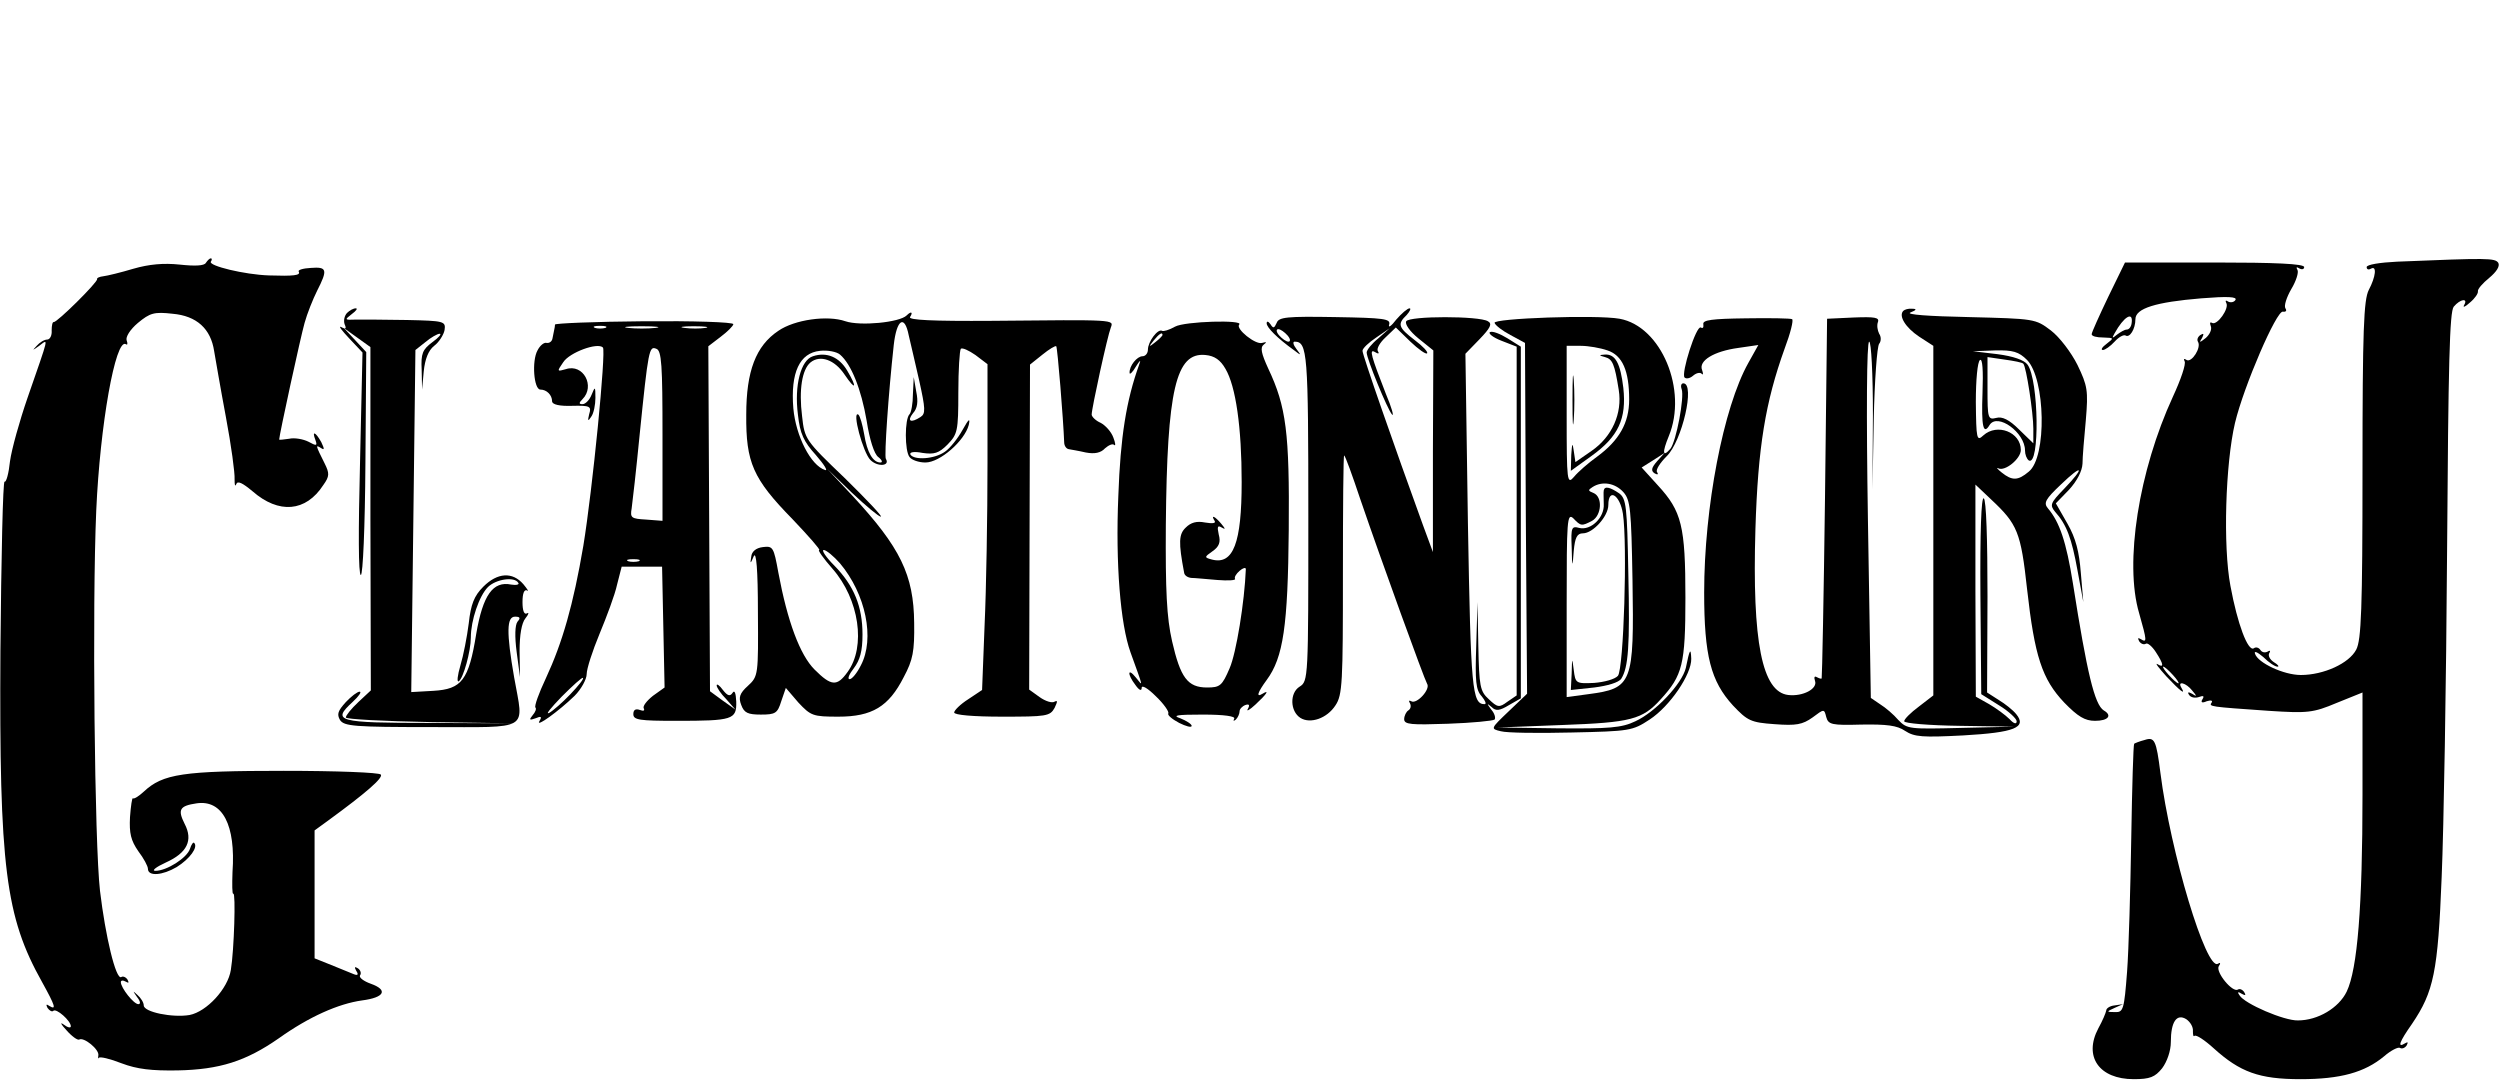
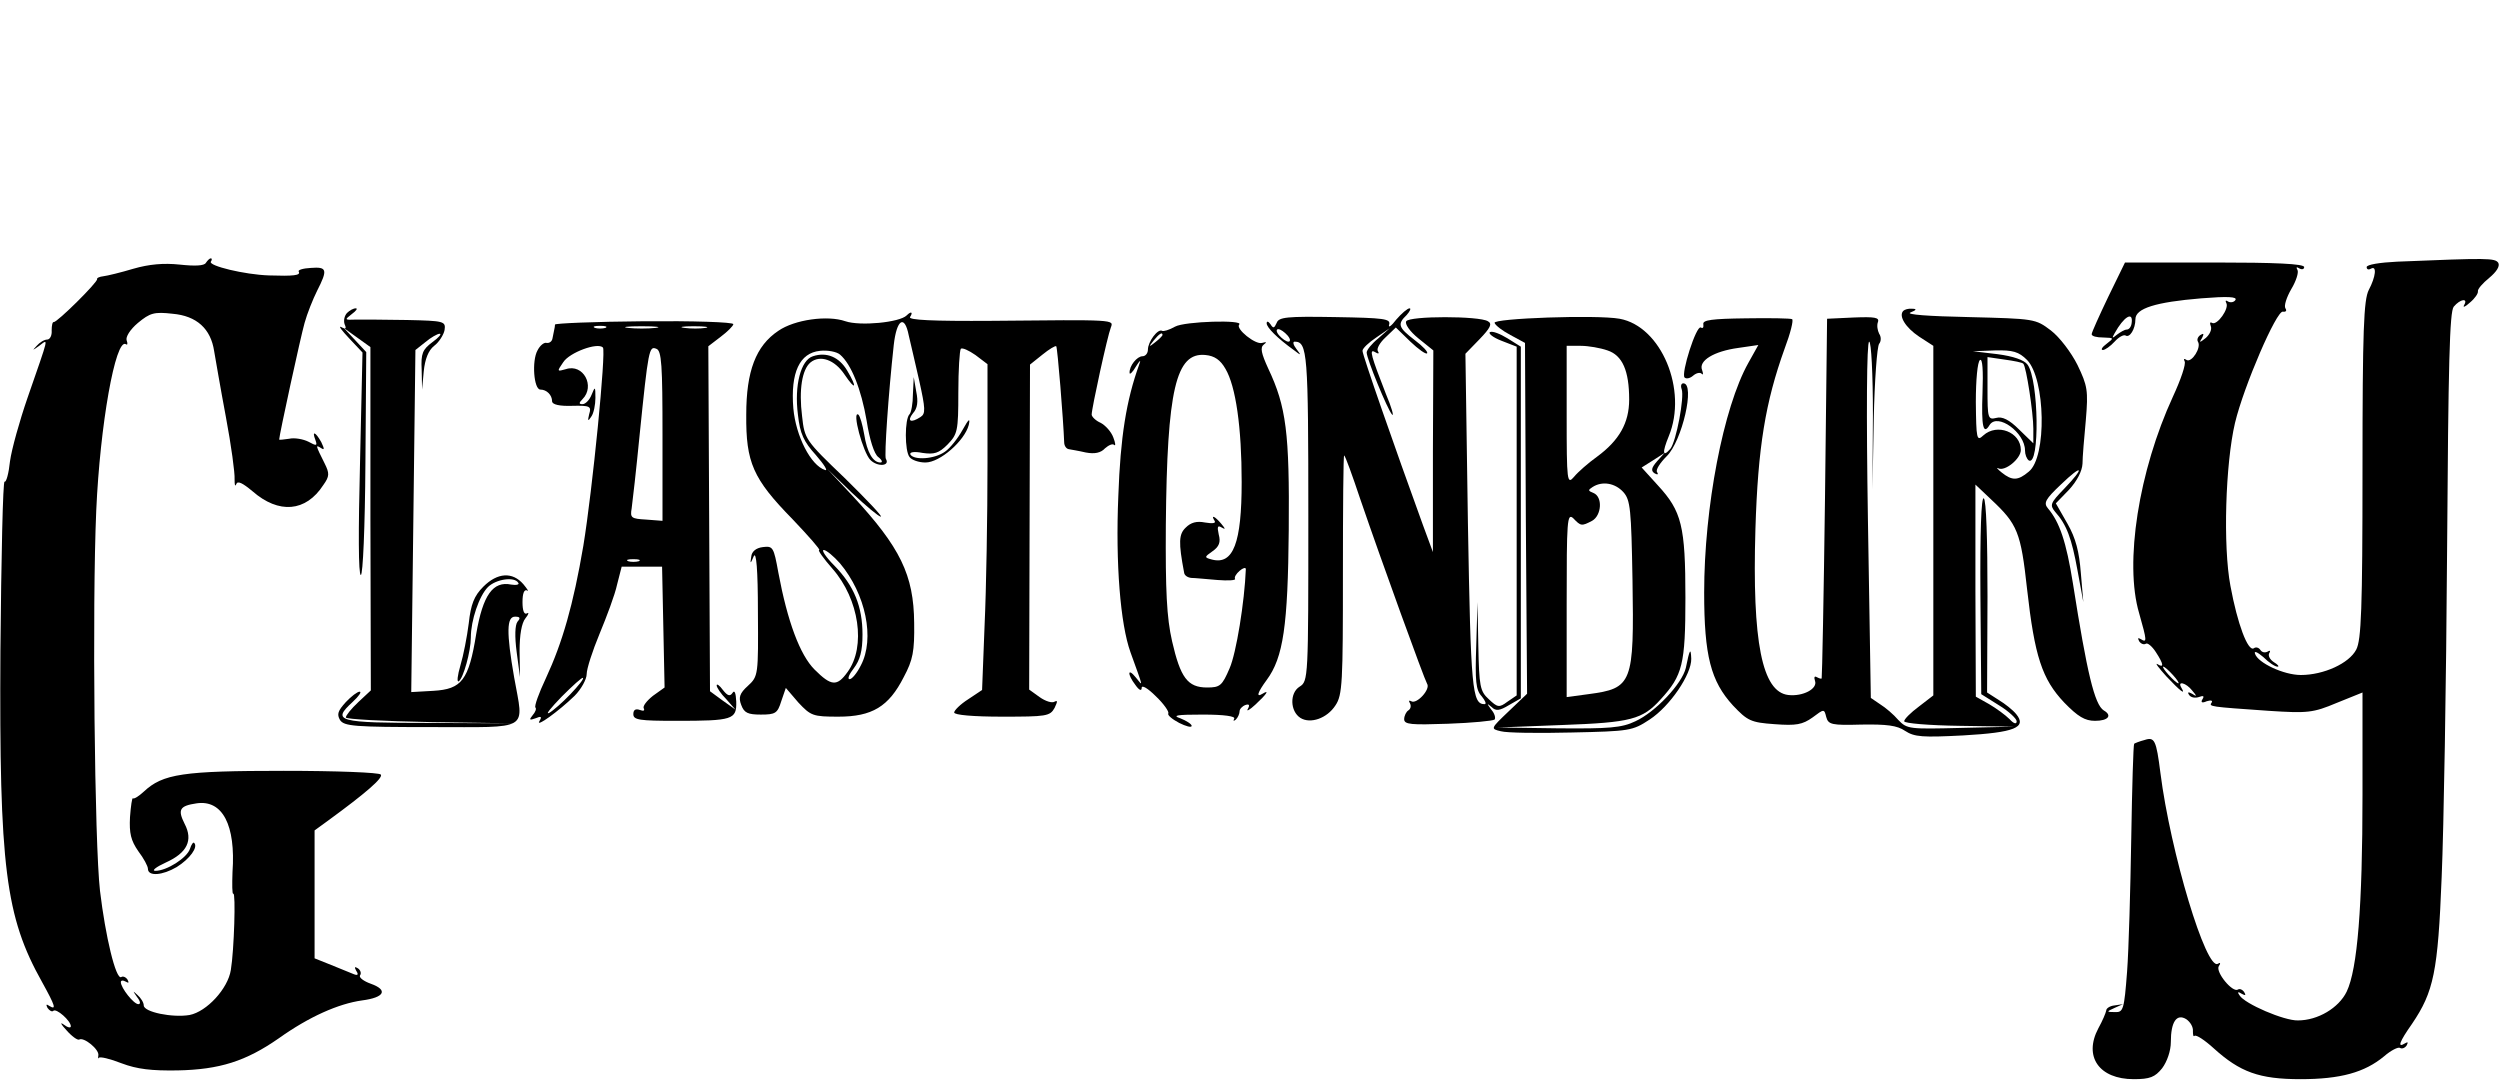
<svg xmlns="http://www.w3.org/2000/svg" version="1.0" width="600pt" height="259pt" viewBox="0 0 600 259" preserveAspectRatio="xMidYMid meet">
  <g transform="translate(0,259) scale(0.1,-0.1)" fill="#000000" stroke="none">
    <path d="M494 1959 c-4 -7 -26 -8 -63 -4 -38 4 -73 1 -111 -10 -30 -9 -63 -17 -72 -18 -9 -1 -16 -4 -15 -7 2 -7 -96 -104 -104 -103 -3 1 -5 -8 -5 -20 1 -12 -4 -22 -11 -22 -7 0 -18 -7 -25 -15 -11 -12 -11 -12 6 0 23 17 25 28 -28 -125 -19 -55 -38 -123 -42 -152 -3 -29 -9 -51 -13 -49 -4 3 -8 -181 -10 -407 -3 -518 12 -637 100 -794 32 -58 35 -68 17 -57 -7 5 -8 3 -4 -5 5 -7 11 -10 14 -7 7 7 42 -24 42 -37 0 -5 -8 -3 -17 4 -10 7 -7 1 6 -13 13 -15 27 -25 31 -23 11 7 49 -24 46 -38 -1 -6 -1 -9 1 -6 2 4 27 -2 55 -13 37 -14 72 -18 134 -17 101 2 164 22 243 77 73 52 143 83 200 91 54 7 63 25 21 40 -17 6 -29 15 -26 20 4 5 1 13 -5 17 -8 5 -9 3 -4 -6 6 -9 4 -12 -6 -8 -8 3 -32 13 -54 22 l-40 16 0 154 0 153 33 24 c89 65 132 102 126 110 -3 5 -107 9 -233 9 -242 0 -290 -7 -336 -50 -12 -11 -23 -18 -26 -16 -2 2 -5 -18 -7 -45 -2 -39 2 -56 20 -82 13 -17 23 -36 23 -42 0 -19 35 -16 69 4 32 20 52 48 42 58 -2 3 -7 -4 -10 -14 -7 -22 -56 -53 -83 -53 -10 0 1 9 25 20 51 23 66 53 45 93 -17 34 -12 43 29 49 62 9 94 -52 86 -165 -1 -30 -1 -54 2 -52 6 4 2 -135 -6 -183 -7 -45 -58 -100 -99 -108 -41 -7 -110 7 -110 23 0 7 -7 18 -15 25 -12 11 -12 11 -1 -5 8 -10 9 -17 3 -17 -11 0 -42 39 -42 53 0 4 5 5 12 1 7 -4 8 -3 4 5 -4 6 -11 9 -15 6 -13 -7 -38 98 -51 207 -13 113 -19 682 -9 913 9 204 46 414 71 399 4 -3 5 1 2 9 -3 8 8 26 27 42 29 24 39 27 83 22 58 -5 92 -36 100 -90 3 -17 15 -88 28 -157 13 -69 22 -136 21 -150 0 -14 1 -19 4 -12 3 9 15 3 39 -17 63 -55 128 -50 170 15 15 21 15 28 3 52 -22 44 -22 45 -9 37 9 -6 9 -3 1 14 -14 25 -23 28 -14 5 5 -14 3 -15 -17 -4 -12 6 -33 10 -46 7 -13 -2 -24 -3 -24 -2 0 10 52 249 61 280 6 22 20 57 30 77 26 51 24 58 -15 55 -19 -1 -32 -5 -29 -9 5 -9 -12 -11 -72 -9 -58 2 -145 23 -139 33 3 4 3 8 0 8 -3 0 -8 -5 -12 -11z" />
    <path d="M5753 1962 c-41 -2 -73 -7 -73 -13 0 -6 5 -7 10 -4 15 9 12 -19 -5 -51 -12 -24 -15 -94 -15 -432 0 -334 -3 -408 -15 -431 -17 -33 -78 -61 -133 -61 -41 0 -103 29 -110 51 -3 8 6 4 20 -8 13 -13 28 -23 34 -23 5 0 1 5 -9 11 -9 6 -14 15 -11 21 4 6 2 8 -4 4 -6 -3 -13 -2 -17 4 -4 6 -11 8 -16 4 -14 -8 -39 58 -56 150 -18 95 -12 293 11 391 21 88 100 271 115 267 7 -1 10 2 6 8 -4 6 3 27 14 46 12 20 18 40 15 46 -4 7 -2 8 4 4 7 -4 12 -2 12 3 0 8 -70 11 -215 11 l-215 0 -40 -82 c-22 -46 -40 -86 -40 -90 0 -5 12 -8 28 -8 26 -1 26 -1 8 -15 -11 -8 -15 -15 -9 -15 5 0 18 9 28 20 10 11 21 17 26 15 10 -7 24 15 24 39 0 26 49 41 158 50 63 5 87 4 82 -4 -3 -5 -11 -7 -17 -4 -6 4 -8 3 -5 -3 8 -13 -22 -55 -34 -48 -5 3 -6 0 -3 -8 3 -8 -3 -20 -12 -28 -15 -12 -17 -12 -9 0 5 10 4 12 -4 7 -6 -4 -9 -11 -6 -16 9 -14 -15 -51 -27 -44 -6 4 -8 3 -5 -3 4 -6 -9 -44 -28 -85 -82 -178 -117 -399 -81 -520 19 -67 19 -71 4 -62 -7 4 -8 3 -4 -5 4 -6 11 -9 16 -6 4 3 15 -6 24 -20 19 -29 20 -39 4 -29 -7 4 3 -9 21 -29 34 -36 48 -47 36 -27 -10 17 12 11 26 -7 12 -14 12 -16 0 -8 -9 5 -12 4 -7 -3 4 -6 14 -8 23 -5 11 4 14 3 9 -5 -5 -8 -1 -10 10 -5 10 3 15 2 12 -3 -7 -10 -6 -10 137 -20 93 -6 106 -5 163 19 l62 25 0 -245 c0 -268 -12 -419 -38 -473 -19 -39 -69 -69 -117 -69 -33 -1 -128 40 -140 60 -6 8 -4 10 5 4 9 -5 11 -4 6 4 -4 6 -11 9 -15 6 -13 -8 -54 42 -46 56 5 7 4 10 -2 6 -28 -18 -114 268 -138 458 -10 79 -14 87 -38 79 -12 -3 -24 -8 -25 -9 -2 -2 -5 -104 -7 -227 -2 -123 -6 -267 -10 -320 -7 -91 -9 -98 -29 -97 -21 0 -21 1 -1 10 l20 9 -20 -3 c-11 -1 -20 -7 -20 -12 -1 -6 -9 -25 -19 -43 -36 -68 2 -122 85 -122 39 0 51 5 68 26 12 16 21 42 21 63 0 49 14 69 37 55 10 -7 17 -19 16 -29 0 -9 1 -14 4 -11 4 3 24 -10 46 -30 63 -57 109 -74 208 -74 96 0 154 16 201 55 16 14 34 23 38 20 5 -3 12 0 16 6 4 8 3 9 -4 5 -19 -12 -14 3 17 47 52 77 62 124 71 352 5 116 11 467 13 782 3 451 6 575 16 587 16 19 35 21 25 4 -4 -7 2 -5 14 6 12 10 20 22 19 27 -1 5 11 19 27 32 18 15 26 28 22 36 -8 12 -25 12 -243 3z m-637 -147 c-1 -9 -6 -16 -12 -16 -5 0 -15 -6 -23 -12 -12 -10 -13 -9 -6 3 22 40 45 54 41 25z m99 -845 c10 -11 16 -20 13 -20 -3 0 -13 9 -23 20 -10 11 -16 20 -13 20 3 0 13 -9 23 -20z" />
    <path d="M833 1839 c-6 -6 -9 -18 -6 -27 5 -11 3 -13 -8 -7 -8 4 1 -8 19 -27 l32 -34 -6 -267 c-4 -159 -4 -267 2 -267 5 0 10 114 11 268 l2 267 -27 29 -27 29 32 -23 32 -23 0 -412 1 -412 -30 -28 c-17 -16 -30 -32 -30 -37 0 -4 91 -9 203 -11 l202 -3 -204 1 c-222 0 -235 4 -185 50 15 14 23 25 17 25 -5 0 -20 -11 -33 -25 -19 -21 -22 -29 -14 -43 10 -15 34 -17 219 -17 241 0 222 -11 199 119 -19 109 -18 146 2 146 12 0 14 -3 6 -12 -6 -8 -7 -35 -2 -73 l8 -60 -1 62 c0 40 5 68 14 79 8 10 9 15 4 12 -7 -4 -11 6 -11 27 0 21 4 31 11 28 5 -4 1 3 -9 15 -26 30 -62 28 -96 -6 -22 -22 -30 -42 -35 -88 -4 -32 -13 -78 -20 -101 -7 -24 -9 -41 -4 -38 11 7 29 72 29 105 0 41 20 100 41 121 19 19 64 26 73 10 3 -4 -5 -6 -17 -4 -44 9 -68 -25 -84 -118 -18 -112 -35 -133 -103 -137 l-53 -3 5 410 5 411 24 19 c13 11 29 20 34 20 6 0 -2 -9 -17 -20 -24 -18 -28 -27 -26 -67 l1 -47 4 44 c3 29 11 50 25 61 12 9 23 27 25 38 3 21 -1 22 -90 24 -50 1 -105 1 -122 1 -28 -1 -29 -1 -11 13 11 8 15 14 10 14 -6 0 -15 -5 -21 -11z" />
    <path d="M3351 1823 c-12 -16 -20 -21 -17 -12 4 14 -12 16 -130 18 -116 2 -135 0 -140 -14 -6 -13 -8 -14 -15 -3 -5 7 -9 8 -9 2 0 -10 26 -36 65 -64 18 -14 19 -14 6 3 -7 9 -9 17 -4 17 31 0 33 -26 33 -420 0 -388 0 -395 -21 -408 -24 -15 -23 -59 2 -75 24 -15 64 -1 84 30 17 25 18 55 18 316 0 158 1 286 3 284 3 -2 20 -49 38 -103 52 -152 154 -433 161 -445 9 -13 -25 -50 -38 -42 -5 3 -7 1 -3 -5 3 -6 2 -13 -4 -17 -5 -3 -10 -13 -10 -21 0 -13 17 -14 105 -11 58 2 108 7 112 10 3 4 0 15 -8 24 -11 15 -11 16 1 6 10 -10 19 -9 42 5 l28 16 0 422 0 422 -32 20 c-18 11 -36 18 -42 15 -5 -3 7 -13 28 -21 l36 -14 0 -419 0 -418 -22 -15 c-20 -15 -24 -14 -45 6 -21 19 -23 31 -25 127 l-2 106 -3 -104 c-3 -86 -1 -107 13 -122 9 -11 12 -19 7 -19 -30 0 -33 35 -40 434 l-6 407 34 35 c26 27 31 37 20 43 -21 13 -188 13 -196 0 -4 -6 8 -24 29 -41 l36 -29 -1 -242 0 -242 -24 65 c-69 190 -145 408 -145 418 0 6 15 20 33 32 l32 22 -27 -24 c-16 -13 -28 -28 -28 -34 0 -15 50 -137 61 -149 5 -5 -1 17 -15 50 -35 90 -41 109 -26 100 8 -5 11 -4 7 2 -4 6 5 21 18 33 l25 24 35 -34 c19 -18 37 -31 40 -28 3 3 -10 17 -30 32 -39 30 -42 38 -19 60 8 9 11 16 7 16 -5 0 -19 -12 -32 -27z m-261 -38 c7 -8 8 -15 2 -15 -5 0 -15 7 -22 15 -7 8 -8 15 -2 15 5 0 15 -7 22 -15z" />
    <path d="M4568 1844 c-12 -12 5 -40 38 -62 l34 -22 0 -420 0 -419 -35 -27 c-19 -14 -35 -30 -35 -35 0 -5 60 -10 133 -11 l132 -2 -129 -3 c-123 -3 -129 -3 -150 19 -11 13 -31 30 -44 38 l-22 15 -7 428 c-4 255 -3 427 3 427 5 0 9 -77 9 -177 l-1 -178 3 169 c2 93 8 175 13 181 5 6 5 17 0 24 -4 8 -6 20 -3 28 4 11 -7 13 -58 11 l-64 -3 -5 -430 c-3 -236 -7 -431 -8 -433 -1 -2 -6 0 -12 3 -5 3 -7 0 -4 -9 7 -19 -29 -38 -64 -34 -63 7 -87 127 -79 398 6 197 24 305 70 433 14 37 22 69 18 71 -3 2 -53 3 -111 2 -81 -1 -104 -4 -102 -14 1 -8 -1 -11 -6 -8 -11 6 -48 -111 -39 -120 4 -4 13 -2 20 4 8 7 17 9 21 5 4 -4 4 0 1 9 -9 22 28 45 87 53 l48 7 -24 -43 c-60 -107 -106 -347 -106 -551 0 -152 16 -213 69 -271 35 -37 43 -41 100 -45 52 -4 67 -1 91 16 28 21 28 21 33 1 5 -18 13 -20 84 -18 61 1 86 -2 105 -15 23 -15 42 -16 140 -11 123 7 153 19 127 51 -8 10 -27 25 -42 34 l-28 18 1 230 c0 138 -3 233 -9 236 -6 4 -9 -81 -8 -232 l2 -238 43 -27 c23 -14 42 -32 42 -38 0 -8 -7 -6 -17 5 -10 10 -32 26 -49 36 l-32 18 -1 255 0 254 38 -36 c63 -59 71 -78 86 -215 18 -161 36 -216 89 -272 33 -34 50 -44 74 -44 32 0 42 13 21 25 -22 14 -40 89 -74 305 -16 100 -32 147 -60 180 -11 13 -6 22 31 57 53 51 59 43 8 -10 -33 -34 -35 -39 -22 -55 28 -31 40 -64 54 -141 l14 -76 -6 70 c-4 51 -12 83 -32 118 l-28 49 32 33 c19 21 31 44 32 62 0 15 4 63 8 105 6 71 4 82 -20 132 -15 30 -43 67 -64 83 -37 28 -39 28 -197 32 -96 2 -152 6 -140 11 15 6 16 9 4 9 -9 1 -18 -2 -21 -5z m297 -118 c44 -45 48 -233 4 -268 -26 -22 -40 -22 -65 -2 -10 8 -14 13 -8 10 16 -8 54 23 54 44 0 43 -57 65 -90 35 -16 -15 -17 -9 -18 80 0 53 4 97 10 101 6 4 8 -24 6 -80 -3 -80 2 -101 17 -76 19 30 85 -18 85 -61 0 -10 4 -20 9 -24 27 -16 24 194 -3 230 -8 11 -34 20 -72 25 l-59 7 53 2 c43 1 57 -3 77 -23z m-9 -9 c7 -7 24 -118 24 -156 l0 -35 -34 33 c-24 24 -41 32 -55 28 -20 -5 -21 -1 -21 70 l0 76 41 -6 c22 -3 43 -7 45 -10z" />
    <path d="M2176 1833 c-17 -17 -112 -26 -147 -14 -43 15 -122 4 -161 -23 -54 -36 -77 -97 -77 -201 -1 -115 16 -154 111 -251 39 -41 68 -74 64 -74 -4 0 10 -20 32 -45 64 -73 81 -187 36 -248 -25 -35 -39 -34 -79 6 -35 35 -65 115 -87 233 -11 61 -13 64 -37 61 -17 -2 -27 -11 -28 -23 -3 -18 -2 -18 6 1 6 13 10 -32 10 -134 1 -151 1 -154 -24 -177 -20 -18 -23 -28 -16 -46 7 -19 16 -23 47 -23 35 0 40 3 49 32 l11 32 30 -35 c30 -32 35 -34 96 -34 81 0 121 24 157 95 22 41 26 62 25 130 -1 115 -33 181 -148 305 l-61 65 60 -58 c33 -31 64 -57 69 -57 5 0 -35 42 -87 93 -94 90 -96 93 -102 148 -8 64 0 112 20 129 23 19 58 7 82 -29 27 -40 31 -32 6 10 -19 32 -49 45 -82 34 -29 -9 -45 -70 -36 -140 5 -46 14 -65 43 -97 20 -23 30 -39 22 -36 -34 11 -70 81 -76 148 -7 86 15 133 64 138 18 2 40 -2 48 -9 27 -23 51 -83 64 -159 7 -45 18 -80 28 -87 9 -7 11 -13 5 -13 -18 0 -32 24 -39 68 -4 23 -10 44 -14 47 -16 10 11 -91 29 -109 17 -17 48 -15 37 3 -4 7 6 154 19 273 7 62 26 74 36 23 4 -16 15 -65 25 -108 15 -68 16 -80 3 -88 -23 -15 -33 -10 -18 9 11 12 13 28 8 52 l-6 35 -2 -41 c0 -22 -4 -44 -8 -48 -12 -11 -12 -89 0 -103 5 -7 22 -13 38 -13 35 0 94 52 104 90 4 18 0 15 -15 -12 -11 -20 -30 -44 -42 -52 -25 -18 -74 -21 -83 -7 -3 6 9 8 29 4 28 -4 39 -1 60 20 24 25 26 32 26 125 0 54 3 101 6 105 4 3 19 -4 35 -15 l29 -22 0 -235 c0 -130 -3 -306 -7 -392 l-6 -155 -33 -22 c-19 -12 -34 -27 -34 -32 0 -6 46 -10 115 -10 106 0 115 1 126 21 7 15 8 19 0 15 -6 -4 -22 1 -36 11 l-25 18 1 390 1 390 30 24 c16 13 31 22 33 20 3 -3 17 -176 19 -230 0 -9 5 -16 11 -17 5 -1 24 -4 41 -8 21 -4 36 -1 46 10 9 8 19 12 22 8 4 -3 3 5 -2 18 -5 14 -19 29 -30 35 -12 5 -22 15 -22 20 0 15 38 189 46 209 7 19 13 19 -285 16 -144 -1 -201 2 -197 9 8 12 3 15 -8 4z m-160 -595 c62 -74 84 -181 50 -245 -9 -18 -21 -33 -27 -33 -6 0 -1 12 10 26 15 20 21 41 21 81 0 67 -20 117 -68 166 -20 20 -31 37 -25 37 6 0 24 -15 39 -32z" />
    <path d="M3587 1815 c2 -6 19 -19 38 -29 l35 -19 2 -421 3 -421 -44 -42 c-44 -42 -44 -42 -19 -48 14 -4 90 -5 170 -3 139 3 146 4 187 31 49 32 101 109 100 146 -1 28 -4 23 -13 -22 -9 -38 -73 -106 -121 -128 -33 -16 -64 -18 -185 -17 l-145 2 155 6 c164 6 192 13 236 62 52 57 59 83 59 243 0 173 -9 208 -66 270 l-39 43 27 17 28 18 -18 -20 c-14 -16 -15 -23 -6 -29 7 -4 10 -3 6 3 -4 5 7 22 23 38 37 36 69 175 40 175 -5 0 -7 -6 -4 -14 7 -19 -13 -125 -27 -143 -19 -22 -20 -9 -4 30 46 111 -18 264 -118 282 -55 10 -305 1 -300 -10z m271 -66 c36 -12 52 -49 52 -118 0 -56 -24 -98 -77 -137 -21 -15 -46 -37 -55 -48 -17 -20 -18 -13 -18 147 l0 167 34 0 c18 0 47 -5 64 -11z m38 -340 c17 -19 19 -41 22 -211 4 -249 0 -260 -106 -274 l-52 -7 0 222 c0 202 1 221 16 207 18 -19 20 -19 45 -6 23 13 26 58 3 67 -13 5 -13 7 -2 14 23 15 54 10 74 -12z" />
-     <path d="M3852 1733 c18 -5 23 -16 33 -79 9 -56 -16 -112 -65 -146 l-39 -27 -4 27 c-3 21 -4 19 -6 -10 l-1 -38 50 36 c64 46 84 89 76 163 -7 59 -19 82 -45 80 -14 -1 -14 -2 1 -6z" />
-     <path d="M3774 1630 c0 -52 1 -74 3 -47 2 26 2 68 0 95 -2 26 -3 4 -3 -48z" />
-     <path d="M3849 1413 c-1 -5 0 -19 0 -33 2 -32 -31 -64 -59 -57 -18 5 -20 1 -18 -46 1 -51 2 -51 5 -9 3 32 8 42 22 42 24 0 61 41 61 68 0 42 28 24 35 -21 11 -73 2 -372 -12 -389 -7 -8 -32 -15 -57 -17 -44 -2 -45 -1 -49 31 -4 31 -4 30 -5 -8 l-2 -40 56 6 c32 4 59 12 65 21 17 27 21 78 17 253 -3 162 -5 179 -22 192 -22 15 -35 18 -37 7z" />
    <path d="M1332 1811 c0 -3 -1 -9 -2 -13 -1 -5 -3 -14 -4 -20 -1 -7 -7 -12 -14 -11 -6 2 -16 -6 -22 -18 -14 -25 -9 -94 7 -94 15 0 28 -13 28 -28 0 -8 18 -12 48 -11 43 1 47 -1 41 -20 -4 -17 -3 -18 5 -6 6 8 10 29 10 45 0 28 -1 28 -9 8 -5 -13 -15 -23 -22 -23 -9 0 -9 3 0 12 31 31 2 86 -40 72 -21 -6 -22 -6 -6 17 15 23 82 48 95 35 8 -8 -25 -342 -47 -476 -24 -141 -50 -232 -90 -318 -17 -36 -28 -67 -25 -70 3 -3 0 -11 -7 -19 -9 -11 -7 -12 7 -7 14 6 16 4 10 -6 -12 -19 47 24 84 60 16 16 29 40 29 52 0 13 14 56 31 97 17 41 37 94 42 118 l11 43 49 0 48 0 3 -145 3 -145 -28 -20 c-15 -12 -25 -25 -22 -30 3 -6 -1 -7 -9 -4 -11 4 -16 0 -16 -10 0 -14 15 -16 103 -16 136 0 145 3 144 46 -1 21 -4 29 -9 21 -6 -9 -12 -7 -23 7 -8 11 -15 16 -15 11 0 -5 10 -20 23 -33 l22 -25 -31 22 -30 22 -2 414 -2 414 30 23 c16 12 30 26 30 30 0 5 -97 8 -215 7 -118 -1 -214 -5 -213 -8z m121 -8 c-7 -2 -19 -2 -25 0 -7 3 -2 5 12 5 14 0 19 -2 13 -5z m120 0 c-18 -2 -48 -2 -65 0 -18 2 -4 4 32 4 36 0 50 -2 33 -4z m120 0 c-13 -2 -35 -2 -50 0 -16 2 -5 4 22 4 28 0 40 -2 28 -4z m-103 -259 l0 -204 -39 3 c-36 2 -39 4 -35 27 2 14 11 93 19 175 21 207 23 215 40 208 13 -4 15 -39 15 -209z m-57 -301 c-7 -2 -19 -2 -25 0 -7 3 -2 5 12 5 14 0 19 -2 13 -5z m-164 -319 c-19 -20 -42 -40 -51 -45 -10 -5 4 12 30 39 26 26 49 47 51 45 3 -2 -11 -19 -30 -39z" />
    <path d="M2820 1806 c-14 -8 -28 -12 -31 -10 -10 6 -34 -26 -34 -45 0 -9 -6 -16 -13 -16 -13 0 -32 -23 -31 -40 0 -5 7 1 15 15 10 16 13 18 8 5 -31 -86 -45 -174 -50 -315 -7 -163 5 -308 29 -375 32 -89 31 -83 13 -61 -20 25 -21 8 -1 -18 9 -13 15 -15 15 -7 0 8 15 -1 34 -20 19 -18 32 -37 30 -41 -3 -4 9 -14 26 -23 16 -8 30 -12 30 -7 0 4 -12 12 -27 18 -21 7 -9 9 54 9 51 0 79 -4 75 -10 -3 -6 -1 -6 4 -2 5 5 9 14 9 20 0 5 6 12 14 15 9 3 11 0 6 -9 -5 -8 4 -3 18 10 27 25 35 37 17 26 -16 -10 -12 3 10 33 40 54 51 130 53 360 2 233 -6 296 -49 387 -17 37 -20 51 -11 58 8 6 7 7 -4 4 -16 -5 -64 34 -55 44 13 12 -131 8 -154 -5z m-30 -20 c0 -2 -8 -10 -17 -17 -16 -13 -17 -12 -4 4 13 16 21 21 21 13z m151 -81 c25 -42 39 -141 39 -272 0 -146 -20 -199 -71 -186 -19 5 -19 6 1 20 16 11 20 22 15 40 -4 19 -3 23 7 17 10 -6 9 -3 -1 9 -15 18 -26 23 -16 7 4 -6 -5 -7 -23 -4 -20 4 -34 0 -46 -12 -17 -16 -18 -35 -4 -109 1 -6 8 -11 17 -12 9 0 37 -3 63 -5 25 -2 45 -1 42 3 -2 4 3 12 11 19 8 7 15 9 15 4 -3 -78 -23 -202 -39 -238 -18 -42 -23 -46 -54 -46 -47 0 -64 24 -84 111 -13 57 -16 121 -15 279 3 325 24 415 95 408 22 -2 36 -12 48 -33z" />
  </g>
</svg>
